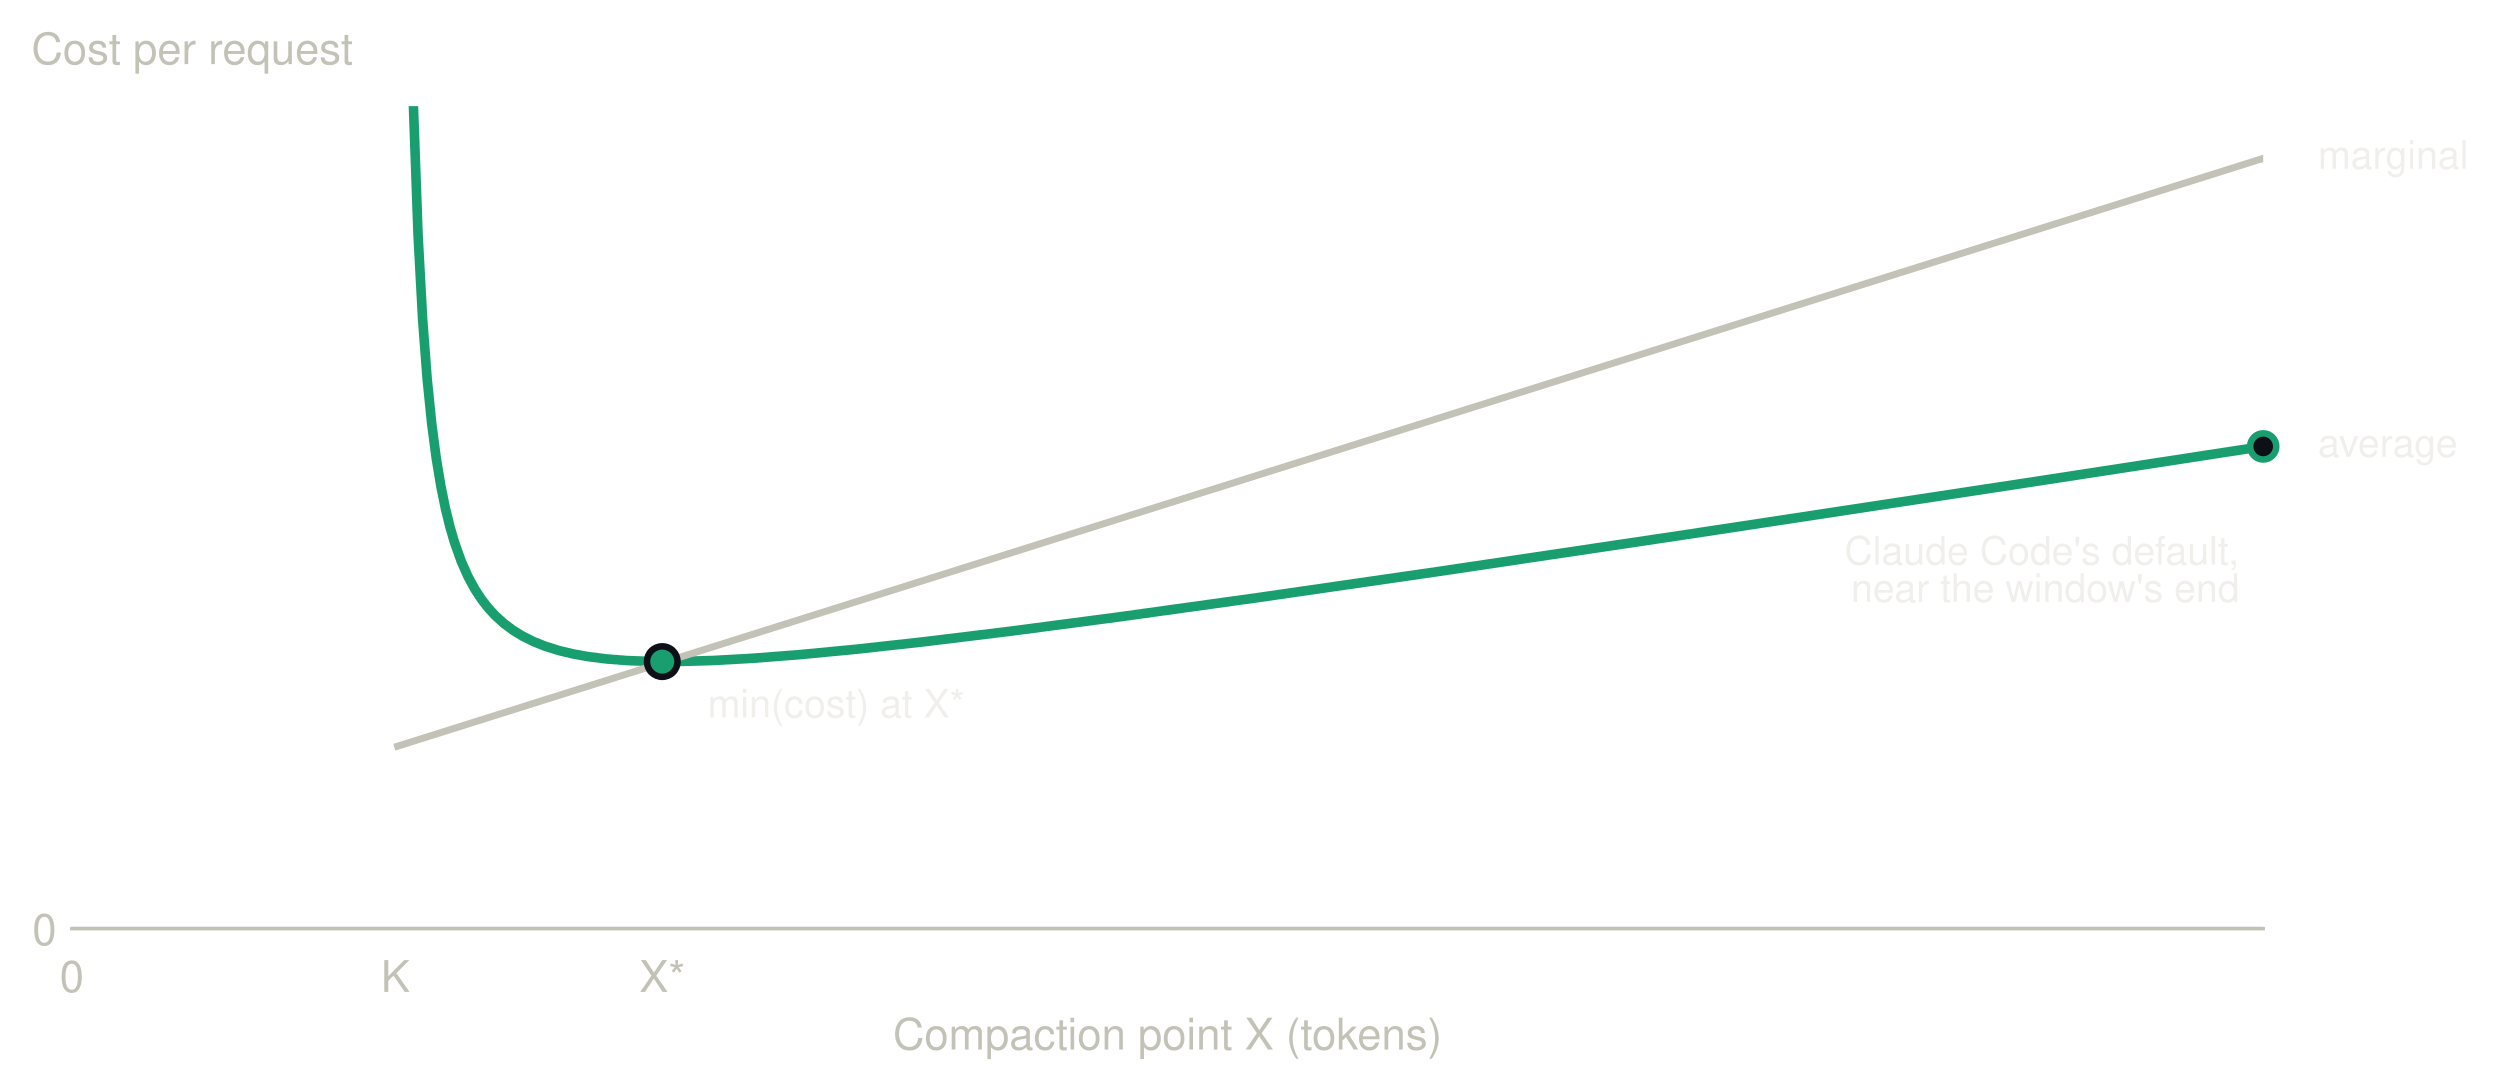
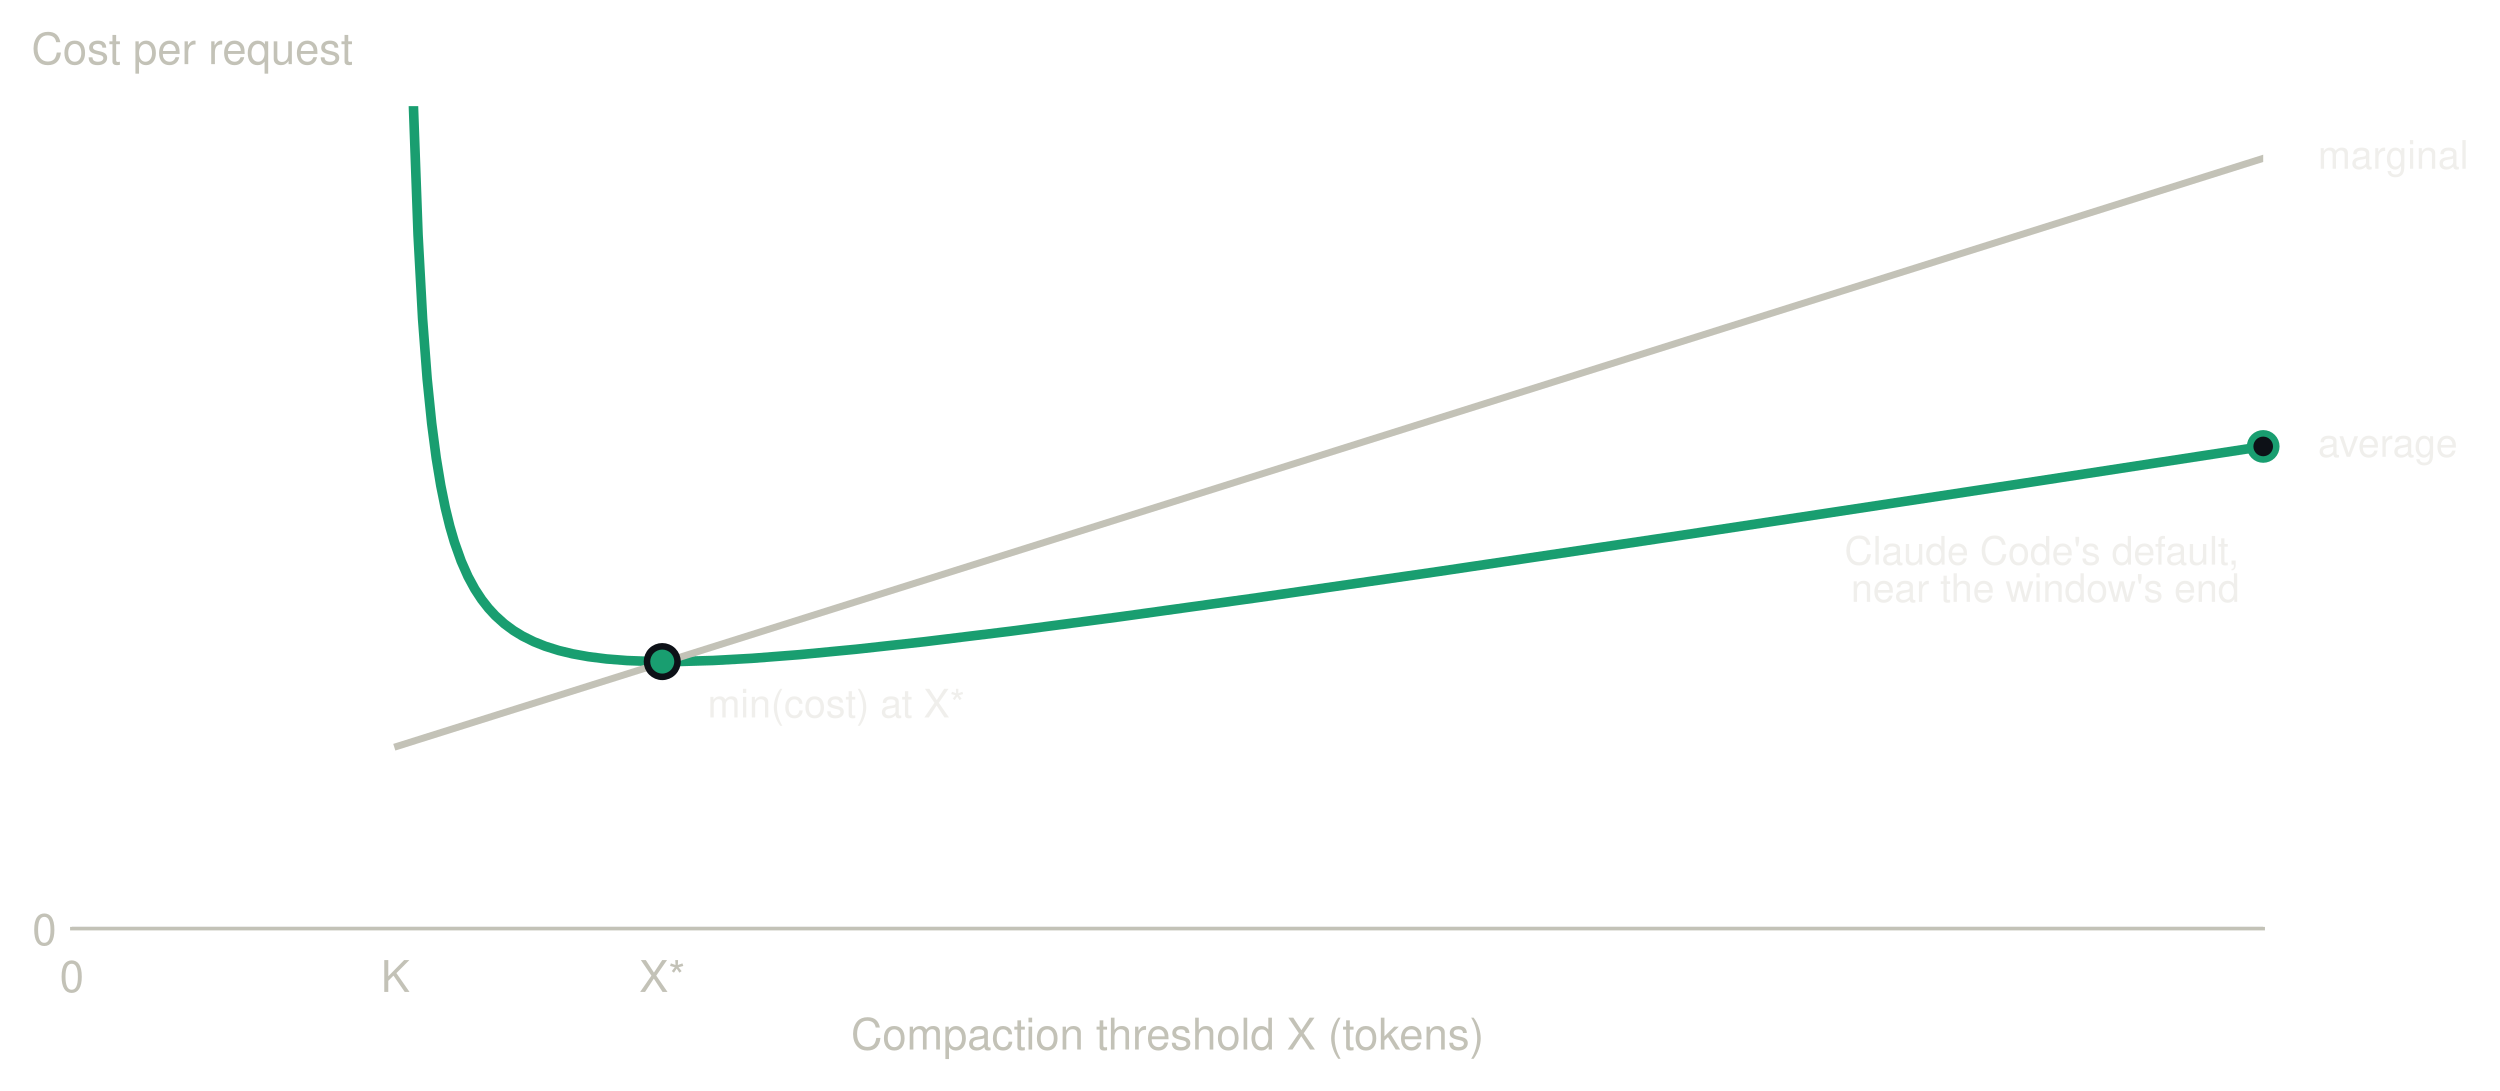
<svg xmlns="http://www.w3.org/2000/svg" xmlns:xlink="http://www.w3.org/1999/xlink" width="572.927pt" height="249.804pt" viewBox="0 0 572.927 249.804" version="1.1">
  <defs>
    <style type="text/css">*{stroke-linejoin: round; stroke-linecap: butt}</style>
  </defs>
  <g id="figure_1">
    <g id="patch_1">
      <path d="M 0 249.804  L 572.927 249.804  L 572.927 -0  L 0 -0  L 0 249.804  z " style="fill: none" />
    </g>
    <g id="axes_1">
      <g id="patch_2">
        <path d="M 16.46 212.82  L 518.66 212.82  L 518.66 24.324  L 16.46 24.324  L 16.46 212.82  z " style="fill: none" />
      </g>
      <g id="matplotlib.axis_1">
        <g id="xtick_1">
          <g id="line2d_1" />
          <g id="text_1">
            <text style="font-size: 10px; font-family: 'Helvetica', 'Arial', 'DejaVu Sans'; text-anchor: middle; fill: #c3c2b7" x="16.46" y="227.32" transform="rotate(-0 16.46 227.3202)">0</text>
          </g>
        </g>
        <g id="xtick_2">
          <g id="line2d_2" />
          <g id="text_2">
            <text style="font-size: 10px; font-family: 'Helvetica', 'Arial', 'DejaVu Sans'; text-anchor: middle; fill: #c3c2b7" x="90.602" y="227.32" transform="rotate(-0 90.60202 227.3202)">K</text>
          </g>
        </g>
        <g id="xtick_3">
          <g id="line2d_3" />
          <g id="text_3">
            <text style="font-size: 10px; font-family: 'Helvetica', 'Arial', 'DejaVu Sans'; text-anchor: middle; fill: #c3c2b7" x="151.768" y="227.32" transform="rotate(-0 151.7678 227.3202)">X*</text>
          </g>
        </g>
        <g id="text_4">
-           <text style="font-size: 10px; font-family: 'Helvetica', 'Arial', 'DejaVu Sans'; text-anchor: middle; fill: #c3c2b7" x="267.56" y="240.519" transform="rotate(-0 267.56 240.5194)">Compaction point X (tokens)</text>
+           <text style="font-size: 10px; font-family: 'Helvetica', 'Arial', 'DejaVu Sans'; text-anchor: middle; fill: #c3c2b7" x="267.56" y="240.519" transform="rotate(-0 267.56 240.5194)">Compaction threshold X (tokens)</text>
        </g>
      </g>
      <g id="matplotlib.axis_2">
        <g id="ytick_1">
          <g id="line2d_4">
            <path d="M 16.46 212.82  L 518.66 212.82  " clip-path="url(#p81f95c7d9a)" style="fill: none; stroke: #3a3936; stroke-width: 0.8; stroke-linecap: square" />
          </g>
          <g id="line2d_5" />
          <g id="text_5">
            <text style="font-size: 10px; font-family: 'Helvetica', 'Arial', 'DejaVu Sans'; text-anchor: end; fill: #c3c2b7" x="12.96" y="216.57" transform="rotate(-0 12.96 216.5702)">0</text>
          </g>
        </g>
        <g id="text_6">
          <text style="font-size: 10px; font-family: 'Helvetica', 'Arial', 'DejaVu Sans'; text-anchor: start; fill: #c3c2b7" x="7.2" y="14.7" transform="rotate(-0 7.2 14.7)">Cost per request</text>
        </g>
      </g>
      <g id="line2d_6">
        <path d="M 94.148 -1  L 94.245 4.141  L 94.765 24.865  L 95.806 53.83  L 96.847 73.085  L 97.888 86.792  L 98.929 97.031  L 99.969 104.959  L 101.01 111.268  L 102.051 116.4  L 103.092 120.65  L 104.133 124.22  L 105.694 128.61  L 107.255 132.131  L 108.817 135.006  L 110.378 137.388  L 111.939 139.385  L 113.5 141.077  L 115.582 142.956  L 117.664 144.495  L 119.745 145.768  L 122.347 147.063  L 124.949 148.1  L 128.072 149.079  L 131.194 149.832  L 134.837 150.488  L 139.001 151.012  L 143.684 151.379  L 149.409 151.589  L 155.654 151.595  L 163.46 151.364  L 172.307 150.871  L 183.236 150.025  L 196.246 148.782  L 211.859 147.061  L 231.634 144.646  L 256.614 141.358  L 288.36 136.943  L 329.993 130.917  L 386.197 122.543  L 464.26 110.673  L 518.66 102.309  L 518.66 102.309  " clip-path="url(#p81f95c7d9a)" style="fill: none; stroke: #199e70; stroke-width: 2.2; stroke-linecap: square" />
      </g>
      <g id="line2d_7">
        <path d="M 91.122 171.001  L 518.66 36.286  L 518.66 36.286  " clip-path="url(#p81f95c7d9a)" style="fill: none; stroke: #c3c2b7; stroke-width: 1.6; stroke-linecap: square" />
      </g>
      <g id="patch_3">
        <path d="M 16.46 212.82  L 518.66 212.82  " style="fill: none; stroke: #c3c2b7; stroke-width: 0.8; stroke-linejoin: miter; stroke-linecap: square" />
      </g>
      <g id="text_7">
        <text style="font-size: 9px; font-family: 'Helvetica', 'Arial', 'DejaVu Sans'; text-anchor: start; fill: #f0efec" x="531.215" y="104.688" transform="rotate(-0 531.215 104.6883)">average</text>
      </g>
      <g id="text_8">
        <text style="font-size: 9px; font-family: 'Helvetica', 'Arial', 'DejaVu Sans'; text-anchor: start; fill: #f0efec" x="531.215" y="38.665" transform="rotate(-0 531.215 38.66514)">marginal</text>
      </g>
      <g id="line2d_8">
        <defs>
          <path id="m316f82e623" d="M 0 3.5  C 0.928 3.5 1.819 3.131 2.475 2.475  C 3.131 1.819 3.5 0.928 3.5 0  C 3.5 -0.928 3.131 -1.819 2.475 -2.475  C 1.819 -3.131 0.928 -3.5 0 -3.5  C -0.928 -3.5 -1.819 -3.131 -2.475 -2.475  C -3.131 -1.819 -3.5 -0.928 -3.5 0  C -3.5 0.928 -3.131 1.819 -2.475 2.475  C -1.819 3.131 -0.928 3.5 0 3.5  z " style="stroke: #0d1117; stroke-width: 1.5" />
        </defs>
        <g clip-path="url(#p81f95c7d9a)">
          <use xlink:href="#m316f82e623" x="151.768" y="151.615" style="fill: #199e70; stroke: #0d1117; stroke-width: 1.5" />
        </g>
      </g>
      <g id="text_9">
        <text style="font-size: 9px; font-family: 'Helvetica', 'Arial', 'DejaVu Sans'; text-anchor: start; fill: #f0efec" x="162.176" y="164.424" transform="rotate(-0 162.1761 164.4241)">min(cost) at X*</text>
      </g>
      <g id="line2d_9">
        <defs>
          <path id="m46b5d92334" d="M 0 3  C 0.796 3 1.559 2.684 2.121 2.121  C 2.684 1.559 3 0.796 3 0  C 3 -0.796 2.684 -1.559 2.121 -2.121  C 1.559 -2.684 0.796 -3 0 -3  C -0.796 -3 -1.559 -2.684 -2.121 -2.121  C -2.684 -1.559 -3 -0.796 -3 0  C -3 0.796 -2.684 1.559 -2.121 2.121  C -1.559 2.684 -0.796 3 0 3  z " style="stroke: #199e70; stroke-width: 1.5" />
        </defs>
        <g>
          <use xlink:href="#m46b5d92334" x="518.66" y="102.309" style="fill: #0d1117; stroke: #199e70; stroke-width: 1.5" />
        </g>
      </g>
      <g id="text_10">
        <text style="font-size: 9px; font-family: 'Helvetica', 'Arial', 'DejaVu Sans'; fill: #f0efec" transform="translate(422.6838 129.389)">Claude Code's default,</text>
        <text style="font-size: 9px; font-family: 'Helvetica', 'Arial', 'DejaVu Sans'; fill: #f0efec" transform="translate(424.1871 137.9364)">near the window's end</text>
      </g>
    </g>
  </g>
  <defs>
    <clipPath id="p81f95c7d9a">
      <rect x="16.46" y="24.324" width="502.2" height="188.496" />
    </clipPath>
  </defs>
</svg>
